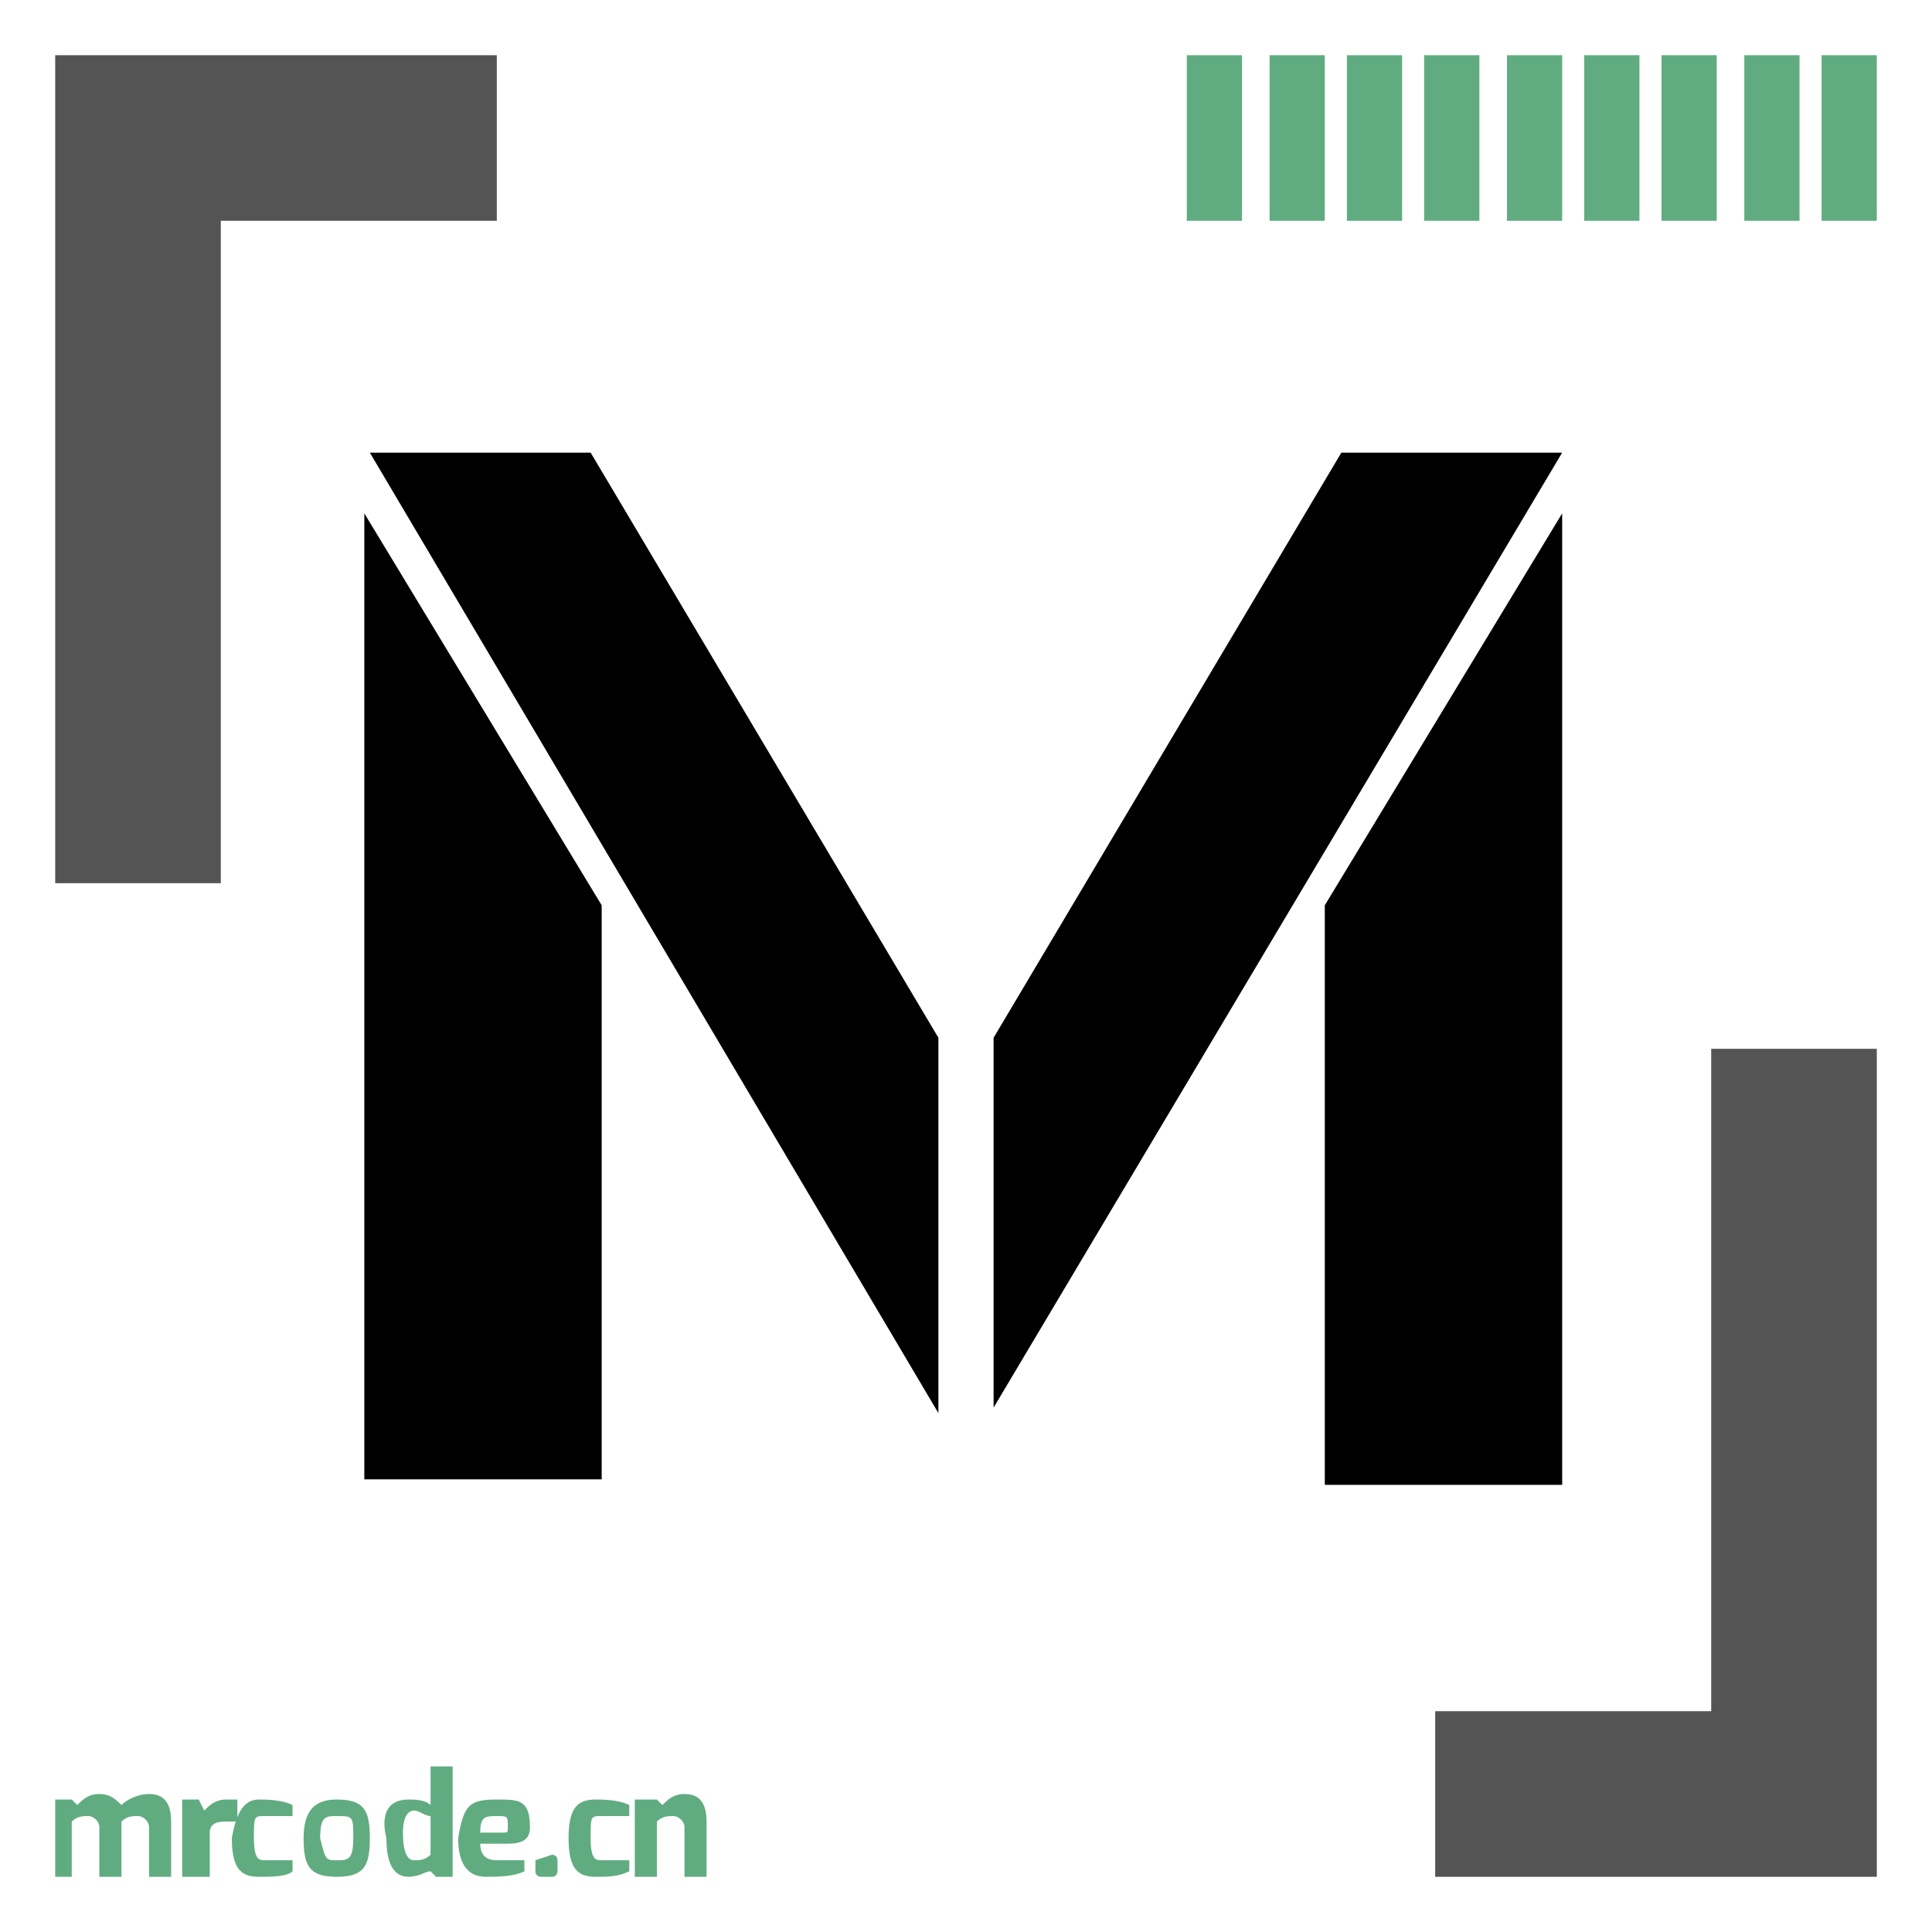
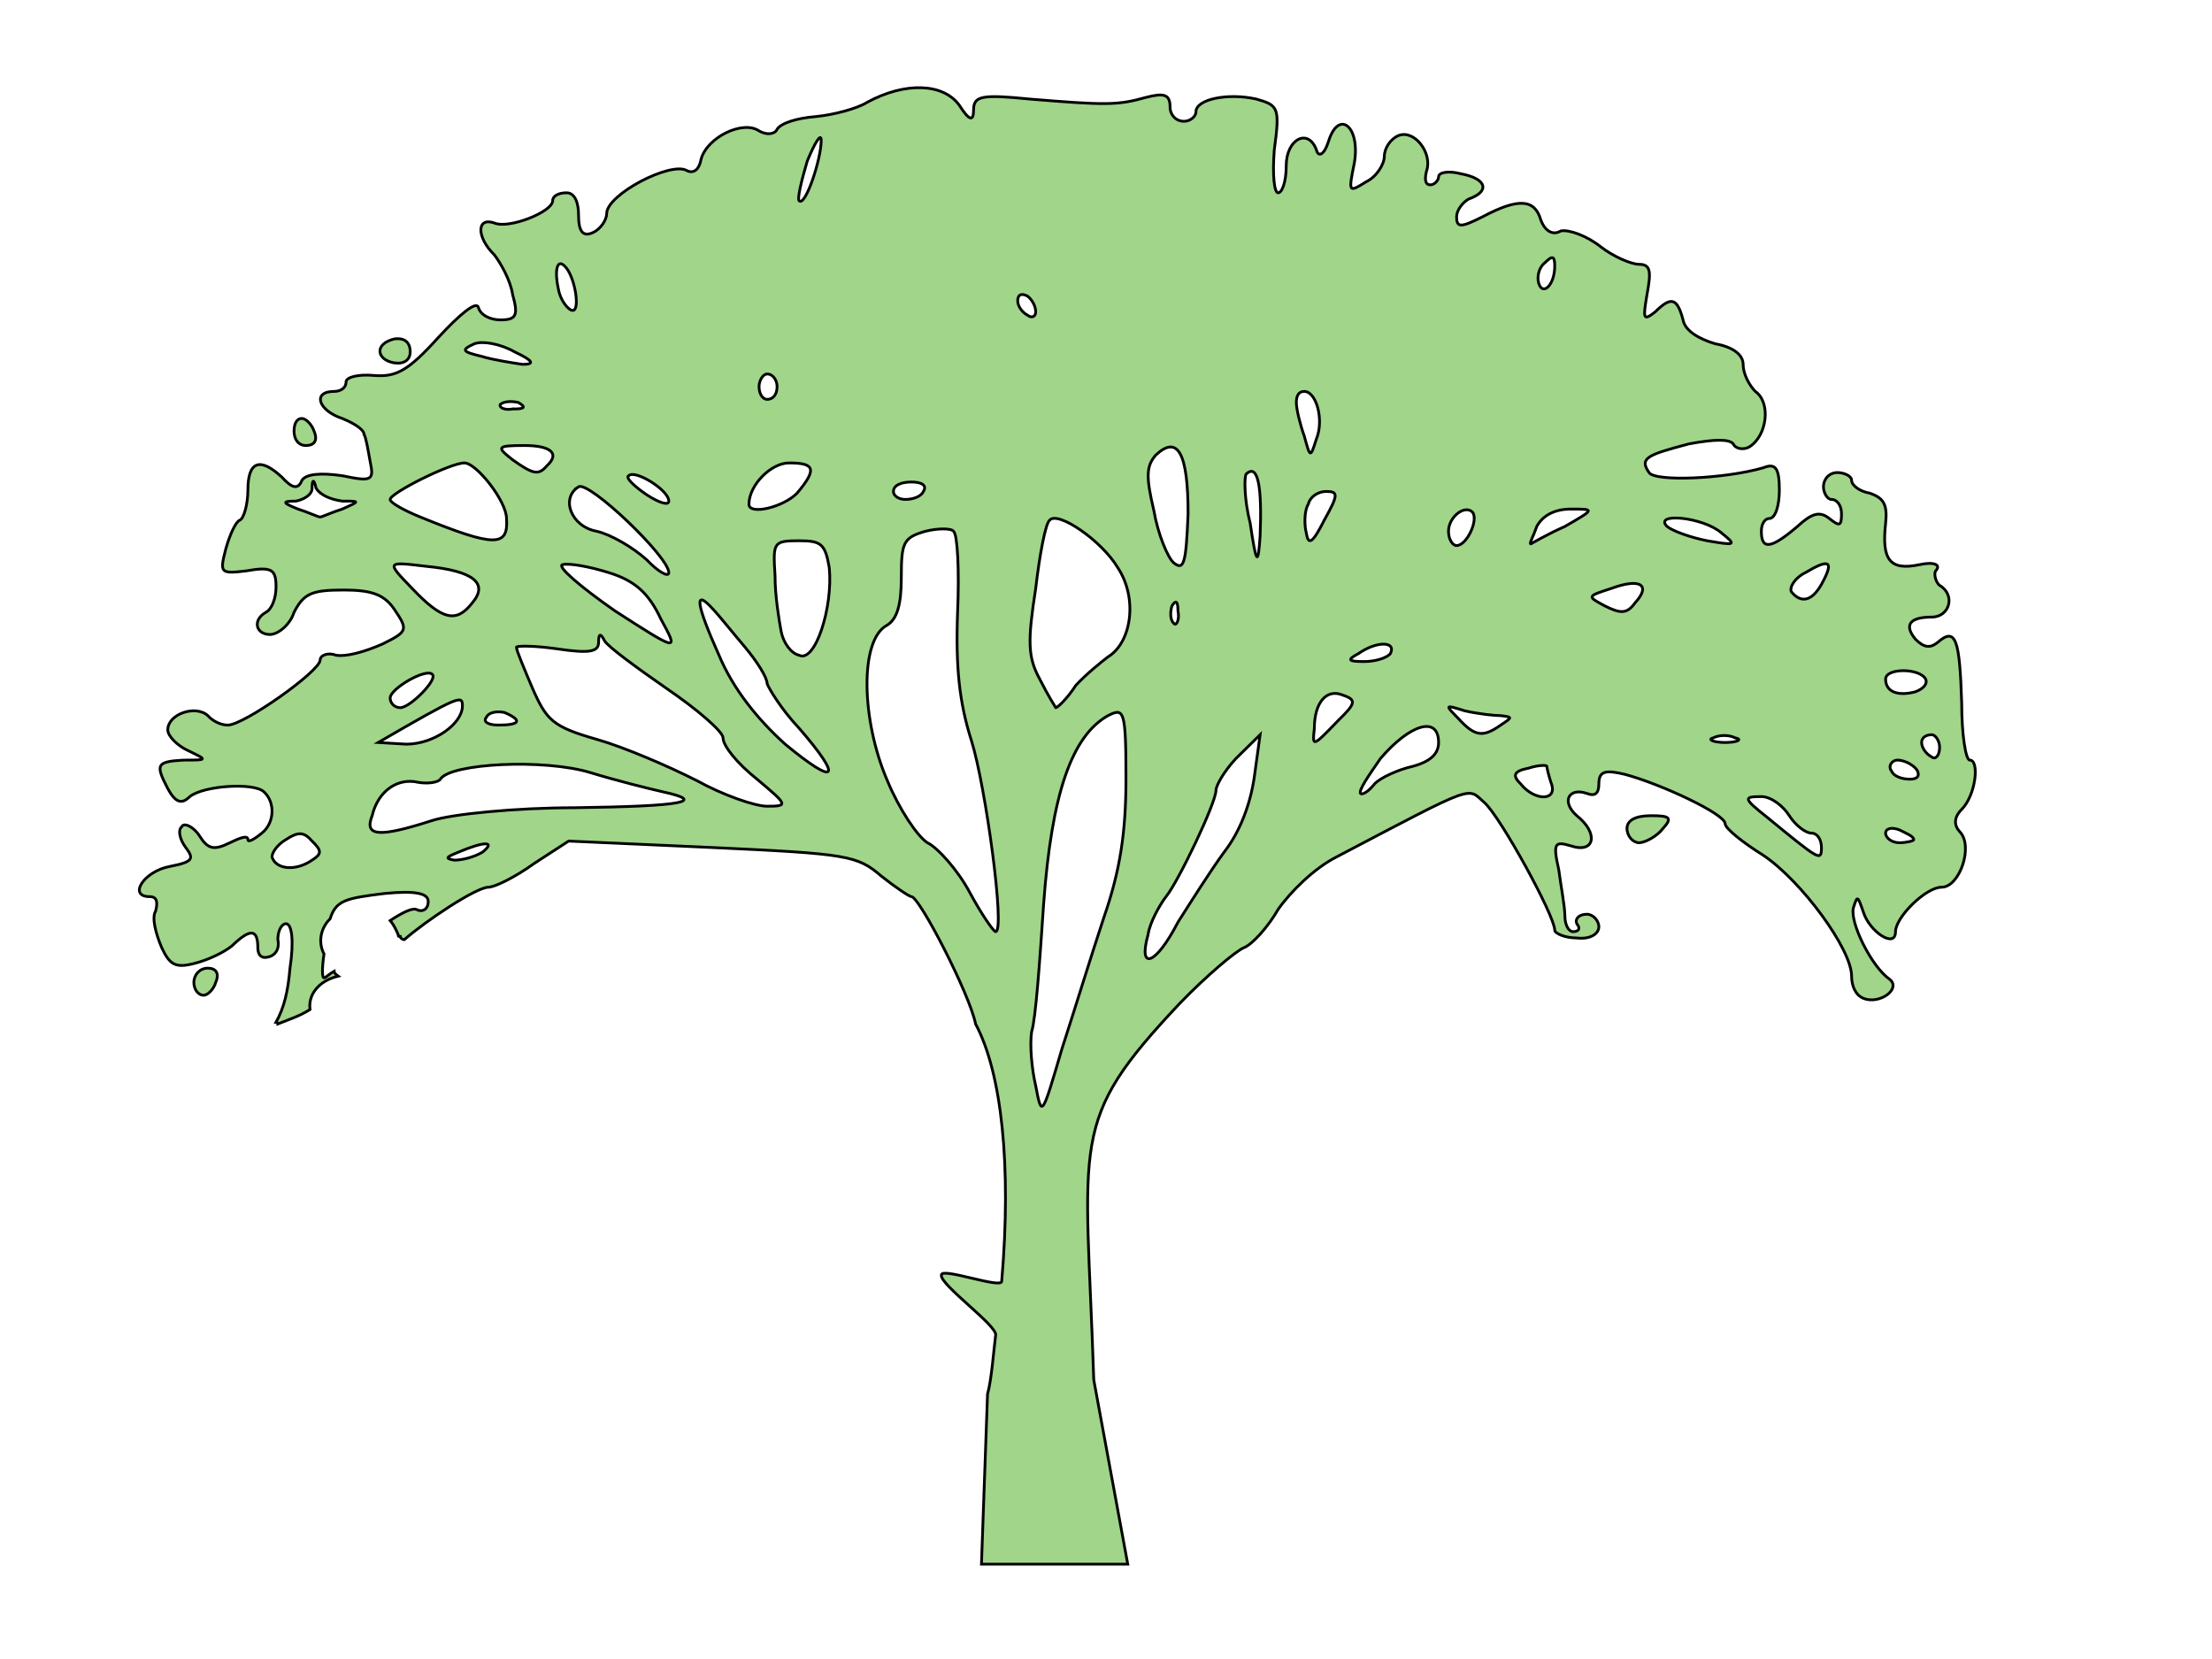
- <svg xmlns="http://www.w3.org/2000/svg" version="1.1" id="图层_1" x="0px" y="0px" viewBox="0 0 35 35" style="enable-background:new 0 0 35 35;" xml:space="preserve">
-   <style type="text/css">
- 	.st0{fill:#545454;}
- 	.st1{fill:#60AC80;}
- </style>
-   <polygon class="st0" points="9,1 4,1 1,1 1,4 1,16 4,16 4,4 9,4 " />
-   <polygon class="st0" points="26,34 31,34 34,34 34,31 34,19 31,19 31,31 26,31 " />
+ <svg xmlns="http://www.w3.org/2000/svg" width="800" height="600">
  <g>
-     <path d="M10.9,26.8H6.6V9.3l4.3,7.1V26.8z M17,25.6L6.7,8.2h4L17,18.8V25.6z M18,18.8l6.3-10.6h4L18,25.5V18.8z M24,16.4l4.3-7.1   v17.6H24V16.4z" />
+     <path stroke="#000" fill="#A0D58A" d="m110.659,161.126c-2.846,0 -4.309,-2.346 -4.309,-5.16c0,-2.346 0.731,-4.623 2.846,-4.623c1.463,0 3.665,2.277 4.396,4.623c1.463,3.415 0,5.16 -2.933,5.16l0,0zm486.477,133.879c6.511,0 7.974,0.602 4.309,4.623c-2.115,2.814 -6.511,5.159 -8.625,5.159c-2.202,0 -4.396,-2.346 -4.396,-5.159c0,-2.883 2.934,-4.623 8.713,-4.623zm-454.568,-163.764c-6.511,-1.138 -7.242,-6.903 0,-8.644c3.665,-0.536 5.779,1.138 5.779,4.623c0,2.882 -2.115,4.557 -5.779,4.021zm-81.158,182.122c8.713,-1.675 8.713,-2.879 5.779,-6.835c-2.194,-2.879 -2.926,-6.364 -1.463,-7.503c0.731,-1.744 4.396,0 6.511,3.416c2.933,4.623 5.127,5.229 10.907,2.346c3.585,-1.74 6.511,-2.882 6.511,-1.138c0,1.138 2.202,0 5.048,-2.346c4.396,-3.416 5.128,-10.921 0.732,-14.943c-3.577,-3.416 -21.734,-2.277 -26.782,1.74c-2.926,2.883 -5.128,2.281 -7.974,-2.879c-4.396,-8.579 -4.396,-9.783 5.779,-10.319c8.713,0 8.713,0 1.463,-3.485c-3.657,-1.675 -7.242,-5.159 -7.242,-7.437c0,-5.765 10.096,-9.18 14.492,-5.159c1.463,1.675 4.309,3.416 7.242,3.416c5.779,0 33.372,-19.497 33.372,-23.518c0,-1.743 2.854,-2.882 5.779,-1.743c3.585,0.605 10.096,-1.138 16.694,-4.021c9.357,-4.623 9.357,-5.159 4.309,-12.662c-3.577,-5.159 -7.974,-6.903 -18.149,-6.903c-11.559,0 -14.492,1.139 -18.069,8.042c-1.471,4.623 -5.867,8.039 -8.713,8.039c-5.048,0 -6.511,-5.156 -1.463,-8.039c2.194,-1.139 3.657,-5.159 3.657,-9.181c0,-6.298 -1.463,-7.437 -10.907,-5.762c-9.444,1.138 -9.444,0.602 -7.242,-8.043c1.463,-5.159 3.577,-9.782 5.048,-10.319c1.463,-0.602 2.925,-5.762 2.925,-10.921c0,-10.32 4.317,-12.06 12.298,-4.623c3.657,4.021 5.859,4.623 7.242,1.138c1.463,-2.277 6.59,-2.814 14.572,-1.675c10.827,2.277 11.559,1.675 10.096,-5.159c-0.731,-4.021 -1.471,-8.644 -2.202,-9.782c0,-1.741 -3.577,-4.021 -7.894,-5.762c-8.713,-2.882 -10.907,-9.782 -2.933,-9.782c2.202,0 4.316,-1.139 4.316,-3.419c0,-1.741 4.396,-2.879 10.176,-2.346c7.981,0.605 12.29,-1.674 23.197,-13.734c7.981,-8.644 13.761,-13.267 14.492,-10.922c0.731,2.879 4.396,4.554 7.981,4.554c5.779,0 6.511,-1.675 4.396,-9.177c-0.739,-5.16 -4.396,-11.458 -6.598,-14.34c-6.511,-6.366 -6.511,-13.803 0,-11.527c5.127,2.281 21.082,-4.018 21.082,-8.039c0,-1.744 2.123,-2.882 5.048,-2.882c2.934,0 4.317,3.484 4.317,8.042c0,5.762 1.463,8.039 5.128,6.364c2.846,-1.204 5.048,-4.623 5.048,-6.9c0,-6.904 23.197,-18.964 28.976,-15.545c2.202,1.139 4.396,0 5.136,-4.021c2.114,-8.042 15.215,-14.34 20.995,-10.319c2.934,1.675 5.78,1.139 6.519,-0.602c1.463,-2.281 7.242,-4.021 13.753,-4.558c6.511,-0.602 15.224,-2.882 18.888,-5.228c13.753,-7.437 27.514,-6.9 33.293,1.142c3.665,5.761 5.127,5.761 5.127,1.74c0,-5.16 2.854,-5.762 20.272,-4.021c27.593,2.281 31.91,2.281 42.085,-0.602c6.511,-1.675 8.713,-1.139 8.713,3.484c0,2.883 2.115,5.16 5.048,5.16c2.194,0 4.309,-1.675 4.309,-3.419c0,-4.623 11.646,-6.9 21.822,-4.623c7.894,2.281 8.625,2.882 6.511,18.361c-0.731,9.246 0,15.544 1.383,15.544c1.463,0 2.933,-4.021 2.933,-9.783c0,-9.717 7.974,-13.735 10.907,-5.762c0.732,2.879 2.846,1.741 4.309,-2.813c3.665,-12.063 11.646,-5.765 9.444,7.437c-2.194,10.921 -2.194,10.921 4.317,6.9c3.665,-1.741 6.511,-6.298 6.511,-9.177c0,-2.883 2.202,-6.301 5.128,-7.506c5.779,-2.277 12.298,6.364 10.175,12.665c-0.731,2.88 -0.731,5.16 1.383,5.16c1.471,0 2.934,-1.675 2.934,-2.882c0,-1.675 3.585,-2.277 7.981,-1.138c9.436,1.741 10.819,6.363 2.846,9.177c-2.115,1.207 -4.317,4.021 -4.317,6.367c0,4.021 1.471,4.021 9.444,0c13.021,-6.9 18.801,-6.367 21.003,1.138c1.463,4.021 4.316,5.765 7.242,4.021c2.933,-0.602 9.444,1.744 14.492,5.762c4.396,3.419 10.907,6.298 13.84,6.298c4.317,0 4.317,2.883 2.846,10.924c-1.463,8.644 -1.463,9.783 2.934,6.299c5.779,-5.697 7.974,-5.16 10.096,2.879c0.731,4.021 5.859,6.903 11.638,8.644c6.511,1.142 10.096,4.021 10.096,7.44c0,3.484 2.194,7.503 4.396,9.783c5.779,4.021 4.309,16.08 -2.202,20.101c-2.194,1.204 -5.048,0.602 -5.779,-1.138c-1.463,-1.744 -6.511,-1.744 -15.955,0c-15.224,4.018 -18.069,5.159 -14.492,10.384c2.202,3.416 27.521,2.277 41.354,-1.744c4.317,-1.741 5.779,0 5.779,8.042c0,5.761 -1.463,10.319 -3.657,10.319c-1.471,0 -2.854,1.74 -2.854,4.623c0,6.903 3.585,6.298 13.029,-1.741c5.04,-4.623 7.973,-5.765 11.559,-2.882c3.657,2.882 4.396,2.882 4.396,-1.741c0,-2.817 -1.471,-5.159 -3.665,-5.159c-1.383,0 -2.854,-2.281 -2.854,-4.558c0,-2.882 2.123,-5.159 5.048,-5.159c2.202,0 5.128,1.138 5.128,2.814c0,1.744 2.854,4.021 6.519,4.623c5.04,1.744 6.511,4.021 5.779,10.921c-1.471,13.201 1.463,17.223 12.29,14.946c5.128,-1.142 7.973,0 5.779,2.277c-0.652,1.138 0,4.021 1.463,5.225c5.867,3.419 3.665,11.458 -2.846,11.458c-7.981,0 -10.176,2.882 -5.859,8.042c2.925,2.882 5.127,3.416 7.973,1.139c6.598,-5.762 7.981,-1.139 8.713,21.846c0,11.523 1.463,20.704 2.926,20.704c3.585,0 2.202,12.665 -2.926,17.825c-2.854,2.879 -2.854,5.693 -0.731,8.039c5.127,5.16 0,20.103 -6.519,20.103c-5.779,0 -16.686,10.921 -16.686,16.081c0,6.302 -9.357,0 -11.559,-6.9c-2.194,-6.298 -2.194,-6.298 -3.665,-1.744c-1.383,5.228 6.519,21.309 13.109,25.866c4.316,3.485 -3.665,9.246 -9.444,6.9c-2.934,-1.138 -4.317,-4.554 -4.317,-8.039c0,-9.782 -18.149,-34.442 -31.91,-43.688c-7.321,-4.558 -13.832,-9.718 -13.832,-11.458c0,-3.485 -23.205,-14.34 -36.226,-17.825c-7.25,-1.744 -9.444,-1.138 -9.444,3.484c0,3.416 -1.383,4.554 -4.317,3.416c-6.511,-2.277 -9.444,2.883 -3.665,8.042c7.981,6.298 6.598,13.803 -2.115,10.921c-5.859,-1.741 -6.59,-1.139 -4.396,8.644c0.731,5.696 2.202,13.201 2.202,16.617c0,3.485 1.463,5.762 2.925,5.762c2.123,0 2.854,-1.139 1.383,-2.879c-0.731,-1.744 0.739,-3.419 3.665,-3.419c2.202,0 4.317,2.28 4.317,4.557c0,2.346 -2.854,4.623 -7.981,4.022c-4.309,0 -7.974,-1.675 -7.974,-2.814c0,-5.229 -19.54,-40.809 -25.319,-46.034c-6.511,-5.697 -2.194,-7.437 -53.644,19.565c-7.973,4.021 -16.686,12.665 -21.082,18.964c-3.585,6.298 -9.365,12.665 -12.29,13.803c-2.933,1.139 -13.761,10.319 -23.205,20.102c-40.623,43.083 -34.024,48.243 -31.178,136.225c12.298,66.669 12.298,66.669 12.298,66.669c-28.984,0 -28.984,0 -28.984,0c-23.928,0 -23.928,0 -23.928,0c2.194,-61.513 2.194,-61.513 2.194,-61.513c1.463,-5.156 2.202,-15.544 2.934,-21.306c0.731,-3.419 -20.351,-18.361 -19.62,-21.777c0,-2.882 21.814,5.16 21.814,2.277c3.585,-41.944 0,-75.314 -9.444,-93.073c-2.194,-10.922 -20.351,-46.031 -23.197,-46.031c-0.732,0 -5.859,-3.419 -10.907,-7.44c-8.713,-7.502 -12.29,-8.039 -60.894,-10.319c-52.181,-2.343 -52.181,-2.343 -52.181,-2.343c-12.37,8.039 -12.37,8.039 -12.37,8.039c-7.242,5.228 -14.492,8.644 -16.607,8.644c-4.396,0 -22.553,12.063 -30.447,18.963c-0.731,0 -1.463,-0.601 -1.463,-1.138c-0.732,0 -0.732,0 -0.732,-0.602c-0.731,-1.675 -1.471,-3.419 -2.933,-5.159c4.396,-2.882 7.981,-4.626 9.444,-4.021c2.194,1.138 4.317,0 4.317,-2.883c0,-2.879 -4.317,-4.021 -15.875,-2.879c-13.84,1.741 -17.426,2.343 -19.62,9.178c-3.585,3.484 -4.317,8.644 -2.194,12.665c-0.739,5.159 -0.739,8.644 0,8.644c0.731,0 1.463,-1.138 3.657,-2.346c0,0.602 0.731,1.207 1.471,1.744c-7.25,1.741 -10.915,6.9 -10.176,12.06c-3.665,2.346 -7.25,3.484 -11.646,5.225c0,0 0,-0.602 -0.652,-0.602c2.854,-5.159 4.317,-10.922 5.048,-19.565c1.471,-9.718 0.731,-16.081 -1.463,-16.081c-1.463,0 -2.933,2.346 -2.933,5.761c0.731,2.883 -0.652,5.762 -3.578,6.299c-2.202,0.602 -3.665,-0.537 -3.665,-3.416c0,-6.903 -2.846,-6.903 -9.365,-0.605c-2.925,2.346 -8.705,5.16 -13.753,6.367c-6.598,1.675 -8.713,0.536 -11.646,-5.762c-2.194,-5.159 -3.657,-10.924 -2.194,-13.202c0.731,-2.882 0.731,-5.225 -2.115,-5.225c-7.981,0 -2.202,-9.181 7.242,-10.925l0,0zm62.357,-132.135c-4.396,-0.602 -7.981,-2.277 -9.444,-4.623c-0.732,-3.419 -1.463,-3.419 -1.463,0c0,2.346 -2.933,4.021 -5.779,4.623c-5.127,0 -5.127,0.602 0.732,2.883c3.577,1.138 7.242,2.879 7.973,2.879c0.652,0 4.317,-1.74 7.981,-2.879c6.511,-2.883 6.511,-2.883 0,-2.883l0,0zm574.877,92.536c1.383,1.139 2.846,-0.605 2.846,-3.484c0,-2.28 -1.463,-4.558 -2.846,-4.558c-2.202,0 -3.665,1.139 -3.665,2.814c0,1.744 1.463,4.09 3.665,5.228zm-5.127,5.16c-0.731,-1.744 -4.317,-4.021 -7.25,-4.021c-2.115,0 -3.577,2.277 -2.115,4.021c0.652,1.741 3.585,2.879 6.511,2.879c2.854,0 3.585,-1.139 2.854,-2.879l0,0zm-6.511,25.863c2.194,0 5.127,-0.602 5.127,-1.138c0,-1.207 -2.933,-2.346 -5.127,-3.485c-2.854,-1.139 -5.048,-0.537 -5.048,1.139c0,1.744 2.194,3.484 5.048,3.484l0,0zm5.779,-54.609c2.925,-1.139 4.396,-2.883 3.657,-4.558c-2.194,-4.086 -14.485,-4.086 -14.485,0c0,4.558 4.309,6.299 10.828,4.558l0,0zm-39.812,-43.087c-3.665,1.744 -5.859,5.16 -5.128,6.903c3.665,4.555 7.982,3.416 11.638,-4.021c3.585,-6.903 2.123,-8.042 -6.511,-2.882zm-13.84,88.515c18.888,15.479 19.62,16.081 19.62,10.921c0,-2.879 -1.463,-5.225 -3.665,-5.225c-2.114,0 -5.779,-2.883 -7.973,-6.298c-2.115,-3.419 -6.511,-6.904 -10.096,-6.904c-6.59,0 -6.59,0.605 2.115,7.506l-0,0zm-15.216,-27.071c4.388,0 6.511,-1.138 3.657,-1.675c-2.194,-1.139 -5.779,-1.139 -7.974,0c-2.202,0.537 0,1.675 4.316,1.675zm-21.003,-78.127c2.194,1.741 8.705,4.018 14.484,5.16c10.176,1.74 10.907,1.74 5.128,-2.882c-6.59,-5.697 -24.66,-7.437 -19.612,-2.278l0,-0zm-44.208,-95.35c-2.194,1.675 -2.925,5.159 -2.194,7.436c1.463,4.623 5.779,0.602 5.779,-6.298c0,-3.485 -0.732,-4.021 -3.585,-1.138zm21.734,124.096c5.779,2.879 7.981,2.879 10.915,-1.142c5.779,-6.298 2.114,-9.177 -8.713,-5.159c-8.713,2.817 -8.713,2.817 -2.202,6.301l0,-0zm-14.484,-28.746c10.907,-6.298 10.907,-6.298 2.194,-6.298c-5.859,0 -10.176,2.277 -12.37,6.298c-1.383,4.018 -2.854,6.299 -2.123,6.299c0,0 5.779,-3.419 12.298,-6.299zm-15.955,93.139c5.04,6.299 13.753,6.299 10.907,-0.602c-0.731,-2.28 -1.471,-5.159 -1.471,-5.765c0,-0.537 -2.926,-0.537 -6.511,0.605c-5.859,1.139 -5.859,2.879 -2.926,5.762zm-22.474,-23.586c5.779,6.298 8.713,6.9 15.224,2.277c4.317,-2.879 4.317,-2.879 0,-3.416c-2.194,0 -7.974,-0.605 -13.021,-1.744c-7.25,-2.277 -7.25,-2.277 -2.202,2.882zm-0.731,-62.652c3.665,0 7.981,-9.18 5.779,-12.06c-2.846,-2.882 -8.705,1.74 -8.705,6.9c0,2.883 1.463,5.159 2.926,5.159l0,-0zm-35.487,39.065c-4.396,2.346 -3.665,2.883 2.115,2.883c3.665,0 7.973,-1.142 9.444,-2.883c2.194,-4.557 -5.048,-4.557 -11.559,0zm0.732,50.589c0.652,0.605 2.846,-0.602 5.048,-3.416c2.194,-2.346 8.705,-5.228 13.753,-6.367c6.511,-1.741 9.444,-4.554 9.444,-8.644c0,-9.714 -10.176,-6.835 -21.003,5.765c-4.396,6.364 -7.973,11.524 -7.242,12.662zm-7.981,-26.466c6.511,-6.298 6.511,-7.44 1.383,-9.181c-5.779,-2.277 -10.088,2.883 -10.088,12.06c-0.739,6.903 -0.739,6.903 8.705,-2.879zm-11.638,-67.811c0.731,4.623 2.194,4.021 6.511,-4.558c5.128,-9.178 5.128,-10.385 0.732,-10.385c-2.846,0 -5.779,1.741 -6.511,4.623c-1.463,2.277 -1.463,7.506 -0.731,10.319zm-3.585,-47.104c0,2.343 1.383,8.039 2.854,12.06c2.194,8.042 2.194,8.042 4.396,1.139c2.846,-6.9 0,-17.219 -4.396,-17.219c-2.123,0 -2.854,1.74 -2.854,4.021l0,0zm-50.79,18.96c-3.585,4.021 -3.585,8.042 -0.739,20.102c1.471,8.644 5.136,17.288 7.25,18.964c3.665,2.882 4.396,0 5.127,-17.822c0,-21.777 -3.665,-28.68 -11.638,-21.244zm6.511,60.911c0.732,1.139 2.194,-1.139 1.463,-4.558c0,-3.485 -0.731,-4.021 -2.194,-1.741c-0.652,2.277 -0.652,5.159 0.731,6.298zm26.13,-54.008c-0.731,1.139 -0.731,9.181 1.463,17.822c2.202,14.946 2.854,15.547 3.585,4.626c0.731,-17.825 -0.732,-26.469 -5.048,-22.448zm-24.668,162.089c4.396,-6.903 11.638,-18.427 16.686,-25.33c5.779,-7.437 9.444,-17.22 10.907,-27.002c2.123,-15.479 2.123,-15.479 2.123,-15.479c-8.713,8.579 -8.713,8.579 -8.713,8.579c-4.317,4.623 -7.242,9.783 -7.242,11.524c0,4.557 -13.761,33.303 -18.077,38.463c-2.194,2.879 -5.859,9.246 -6.511,13.803c-3.665,13.199 2.854,10.921 10.827,-4.557l0,-0zm-51.45,59.167c2.202,11.458 2.202,11.458 9.444,-13.202c4.317,-13.268 10.827,-34.507 15.224,-47.709c5.779,-16.683 7.981,-30.486 7.981,-49.986c0,-25.328 -0.739,-25.864 -6.518,-22.981c-13.101,7.437 -20.351,28.141 -23.277,68.344c-1.383,20.708 -2.854,41.412 -4.316,45.969c-0.732,4.623 0,13.267 1.463,19.565l-0,0zm1.471,-147.081c2.846,5.696 5.779,10.319 5.779,10.319c0.731,0 4.308,-3.485 7.242,-8.042c3.665,-4.018 9.444,-8.641 11.638,-10.316c8.633,-5.228 10.827,-21.309 3.585,-32.23c-5.779,-9.783 -21.734,-20.707 -24.668,-17.223c-1.463,1.139 -3.577,12.063 -5.048,24.725c-2.925,18.963 -2.925,24.728 1.471,32.767l-0,0zm-4.396,-131.601c1.463,1.142 2.925,0.537 2.925,-1.204c0,-2.281 -1.463,-4.558 -2.925,-5.697c-2.202,-1.207 -3.585,-0.602 -3.585,1.675c0,1.741 1.383,4.021 3.585,5.225zm-234.856,154.517c10.096,0.605 10.096,0.605 10.096,0.605c10.176,0 20.351,-7.44 20.351,-13.803c0,-4.021 -0.731,-4.021 -30.447,13.198l0,0zm4.317,-16.081c0,1.745 1.463,3.485 3.665,3.485c3.577,0 13.753,-10.319 11.559,-12.06c-2.202,-2.346 -15.224,5.159 -15.224,8.575l0,-0zm7.981,-39.601c10.907,11.461 15.955,12.599 21.734,5.159c5.859,-6.9 0.732,-11.523 -16.694,-13.199c-14.484,-1.744 -14.484,-1.744 -5.04,8.039zm-7.981,-32.227c0,1.204 5.127,4.018 10.907,6.363c26.782,10.922 31.91,10.922 31.178,0.537c0,-6.299 -10.907,-20.102 -15.224,-20.102c-5.127,0 -26.862,10.921 -26.862,13.202l0,0zm39.16,81.612c7.974,0 8.705,-1.741 2.194,-4.555c-2.933,-0.605 -5.779,0 -6.511,1.675c-1.471,1.74 0.731,2.879 4.317,2.879zm5.779,-135.018c-5.048,-2.883 -11.567,-4.021 -14.492,-2.883c-5.048,2.281 -4.317,2.883 2.925,4.623c3.585,1.142 10.915,2.281 14.492,2.817c4.317,0 4.317,-1.142 -2.925,-4.557zm-0.652,20.704c4.308,0 5.048,-0.602 2.115,-2.343c-2.115,-0.536 -5.048,-0.536 -6.511,0.602c-0.731,1.138 1.463,2.277 4.396,1.74zm4.308,13.202c-10.175,0 -10.175,0.536 -4.308,5.159c7.242,5.159 9.357,5.761 12.29,2.277c5.048,-4.555 1.463,-7.436 -7.982,-7.436l0,0zm14.492,-64.929c-2.934,-2.882 -3.665,2.277 -2.194,8.576c0.731,4.021 3.657,7.505 5.128,7.505c2.846,0 0.731,-12.665 -2.933,-16.081l0,0zm23.197,75.85c-1.463,0.537 2.202,4.021 6.519,6.904c4.396,2.879 7.973,4.018 7.973,2.277c0,-4.021 -12.29,-11.526 -14.492,-9.181zm-18.149,4.021c-6.511,4.022 -2.846,14.34 6.59,16.081c5.048,1.138 13.029,5.762 18.077,10.319c4.396,4.623 7.973,6.367 7.973,4.623c0,-5.762 -28.976,-33.369 -32.641,-31.023l0,0zm29.716,47.71c-4.316,-9.25 -9.365,-13.804 -18.809,-16.687c-7.242,-2.277 -14.492,-3.484 -16.686,-2.879c-2.202,0.602 6.511,8.039 18.888,16.683c23.197,14.943 23.197,14.943 16.607,2.883l-0,-0zm38.5,-88.516c-1.463,0 -2.934,2.277 -2.934,4.555c0,2.882 1.471,4.623 2.934,4.623c2.115,0 3.585,-1.741 3.585,-4.623c0,-2.277 -1.471,-4.555 -3.585,-4.555zm-6.59,47.104c0,4.021 12.37,1.139 17.418,-4.021c7.242,-8.644 6.511,-10.921 -2.933,-10.921c-6.511,0 -14.484,8.043 -14.484,14.943zm21.082,-124.096c-2.202,7.437 -3.665,13.735 -2.933,14.34c2.202,2.277 7.981,-14.942 7.981,-21.846c0,-2.879 -2.202,0.605 -5.048,7.505l0,0zm37.689,116.054c-3.665,0 -6.511,1.142 -6.511,3.419c0,1.741 2.115,2.883 4.309,2.883c2.933,0 5.779,-1.142 6.519,-2.883c1.463,-2.277 -0.739,-3.419 -4.316,-3.419zm-8.713,108.015c4.317,10.388 10.827,20.102 14.492,22.448c3.665,1.741 10.907,9.783 15.224,17.825c4.317,8.039 8.713,14.337 9.444,14.337c3.577,0 -3.665,-52.866 -8.713,-68.95c-4.396,-13.8 -5.78,-26.466 -5.048,-46.568c0.652,-14.942 0,-28.144 -1.463,-29.283c-0.732,-1.139 -5.779,-1.139 -10.176,0c-7.981,2.277 -8.713,4.021 -8.713,16.686c0,9.714 -1.463,14.943 -5.048,17.219c-10.175,5.16 -9.444,34.442 0,56.285l-0,0zm-21.003,-76.988c-1.463,-8.644 -2.925,-9.783 -10.907,-9.783c-9.444,0 -9.444,0.602 -8.713,12.662c0,7.44 1.471,16.084 2.202,20.102c0.732,4.021 3.585,8.042 6.511,8.644c5.779,2.883 12.29,-17.219 10.907,-31.625l0,0zm-10.907,58.025c-6.511,-6.9 -10.907,-14.337 -11.559,-16.081c0,-2.277 -3.665,-8.039 -7.974,-13.199c-4.396,-5.159 -9.444,-11.526 -11.646,-13.804c-7.242,-8.042 -5.779,-1.138 2.202,16.683c5.048,12.063 13.753,22.984 23.928,32.165c18.809,15.544 21.003,12.663 5.048,-5.765zm-11.559,28.209c7.894,0 7.242,-0.602 -3.665,-9.782c-7.242,-5.762 -12.29,-12.06 -12.29,-14.943c0,-2.277 -9.444,-10.385 -20.351,-17.822c-10.828,-7.505 -21.003,-14.942 -22.466,-17.222c-1.471,-2.879 -2.202,-2.879 -2.202,0.537c0,3.485 -3.577,4.021 -15.224,2.277c-7.974,-1.139 -14.484,-1.139 -14.484,-0.533c0,1.139 2.925,8.039 5.859,14.942c5.048,11.458 7.242,13.804 23.197,18.359c10.096,2.882 26.051,9.783 36.226,14.942c9.444,5.229 21.003,9.246 25.399,9.246l0,0zm-113.155,19.5c2.933,0 7.25,-1.138 10.175,-2.882c5.048,-4.018 0.739,-4.018 -8.705,0c-4.317,1.743 -5.048,2.28 -1.471,2.882l0,0zm-7.974,-14.34c7.242,-2.342 30.447,-4.623 51.529,-4.623c39.804,-0.537 47.785,-2.277 31.83,-5.762c-5.048,-1.138 -16.607,-4.021 -26.051,-6.9c-16.686,-5.159 -50.798,-3.419 -54.376,2.343c-0.739,1.141 -4.396,1.743 -7.981,1.141c-7.242,-1.744 -14.492,2.88 -16.686,12.06c-2.933,7.436 2.194,8.042 21.734,1.74l0,0zm-57.961,13.202c1.463,4.623 8.713,5.159 14.492,1.138c3.577,-2.277 3.577,-3.415 0,-6.9c-2.933,-3.419 -5.048,-3.419 -9.444,-0.537c-2.933,1.675 -5.048,4.555 -5.048,6.298zm-23.197,40.204c2.846,0 4.309,1.741 2.846,5.16c-0.652,2.346 -2.846,4.623 -4.317,4.623c-2.194,0 -3.577,-2.277 -3.577,-4.623c0,-2.814 2.115,-5.16 5.048,-5.16z" id="svg_5" />
  </g>
-   <g>
-     <g>
-       <rect x="21.5" y="1" class="st1" width="1" height="3" />
-       <rect x="23" y="1" class="st1" width="1" height="3" />
-       <rect x="24.4" y="1" class="st1" width="1" height="3" />
-       <rect x="25.8" y="1" class="st1" width="1" height="3" />
-       <rect x="27.3" y="1" class="st1" width="1" height="3" />
-       <rect x="28.7" y="1" class="st1" width="1" height="3" />
-       <rect x="30.1" y="1" class="st1" width="1" height="3" />
-       <rect x="31.6" y="1" class="st1" width="1" height="3" />
-       <rect x="33" y="1" class="st1" width="1" height="3" />
-     </g>
-   </g>
-   <path class="st1" d="M1,32.6h0.3l0.1,0.1c0.1-0.1,0.2-0.2,0.4-0.2c0.2,0,0.3,0.1,0.4,0.2c0.1-0.1,0.3-0.2,0.5-0.2  c0.3,0,0.4,0.2,0.4,0.5V34H2.7v-0.9c0-0.1-0.1-0.2-0.2-0.2c-0.1,0-0.2,0-0.3,0.1c0,0,0,0.1,0,0.1V34H1.8v-0.9c0-0.1-0.1-0.2-0.2-0.2  c-0.1,0-0.2,0-0.3,0.1v1H1V32.6z" />
-   <path class="st1" d="M3.3,32.6h0.3l0.1,0.2c0.1-0.1,0.2-0.2,0.4-0.2c0.1,0,0.1,0,0.2,0V33c0,0-0.1,0-0.2,0c-0.1,0-0.3,0-0.3,0.2V34  H3.3V32.6z" />
-   <path class="st1" d="M4.7,32.6c0.1,0,0.4,0,0.6,0.1v0.2c0,0-0.2,0-0.5,0c-0.2,0-0.2,0-0.2,0.4c0,0.4,0.1,0.4,0.2,0.4  c0.2,0,0.5,0,0.5,0v0.2C5.2,34,4.9,34,4.7,34c-0.3,0-0.5-0.1-0.5-0.7C4.3,32.7,4.5,32.6,4.7,32.6z" />
-   <path class="st1" d="M6.1,32.6c0.5,0,0.6,0.2,0.6,0.7c0,0.5-0.1,0.7-0.6,0.7c-0.5,0-0.6-0.2-0.6-0.7C5.5,32.8,5.7,32.6,6.1,32.6z   M6.1,33.7c0.2,0,0.3,0,0.3-0.4c0-0.4,0-0.4-0.3-0.4c-0.2,0-0.3,0-0.3,0.4C5.9,33.7,5.9,33.7,6.1,33.7z" />
-   <path class="st1" d="M7.4,32.6c0.1,0,0.3,0,0.4,0.1V32h0.4v2H7.9l-0.1-0.1C7.7,33.9,7.6,34,7.4,34c-0.3,0-0.4-0.3-0.4-0.7  C6.9,32.9,7,32.6,7.4,32.6z M7.5,33.7c0.1,0,0.2,0,0.3-0.1v-0.7c-0.1,0-0.2-0.1-0.3-0.1c-0.1,0-0.2,0.1-0.2,0.4  C7.3,33.6,7.4,33.7,7.5,33.7z" />
-   <path class="st1" d="M9,32.6c0.4,0,0.6,0,0.6,0.5c0,0.2-0.1,0.3-0.4,0.3H8.7c0,0.2,0.1,0.3,0.3,0.3c0.2,0,0.3,0,0.5,0v0.2  C9.3,34,9,34,8.8,34c-0.3,0-0.5-0.2-0.5-0.7C8.4,32.7,8.5,32.6,9,32.6z M9.1,33.2c0.1,0,0.1,0,0.1-0.1c0-0.2,0-0.2-0.2-0.2  c-0.2,0-0.3,0-0.3,0.3H9.1z" />
-   <path class="st1" d="M9.7,33.7C9.7,33.7,9.8,33.6,9.7,33.7l0.3-0.1c0,0,0.1,0,0.1,0.1v0.2c0,0,0,0.1-0.1,0.1H9.8c0,0-0.1,0-0.1-0.1  V33.7z" />
-   <path class="st1" d="M10.8,32.6c0.1,0,0.4,0,0.6,0.1v0.2c0,0-0.2,0-0.5,0c-0.2,0-0.2,0-0.2,0.4c0,0.4,0.1,0.4,0.2,0.4  c0.2,0,0.5,0,0.5,0v0.2C11.2,34,11,34,10.8,34c-0.3,0-0.5-0.1-0.5-0.7C10.3,32.7,10.5,32.6,10.8,32.6z" />
-   <path class="st1" d="M11.6,32.6h0.3l0.1,0.1c0.1-0.1,0.2-0.2,0.4-0.2c0.3,0,0.4,0.2,0.4,0.5V34h-0.4v-0.9c0-0.1-0.1-0.2-0.2-0.2  c-0.1,0-0.2,0-0.3,0.1v1h-0.4V32.6z" />
</svg>
